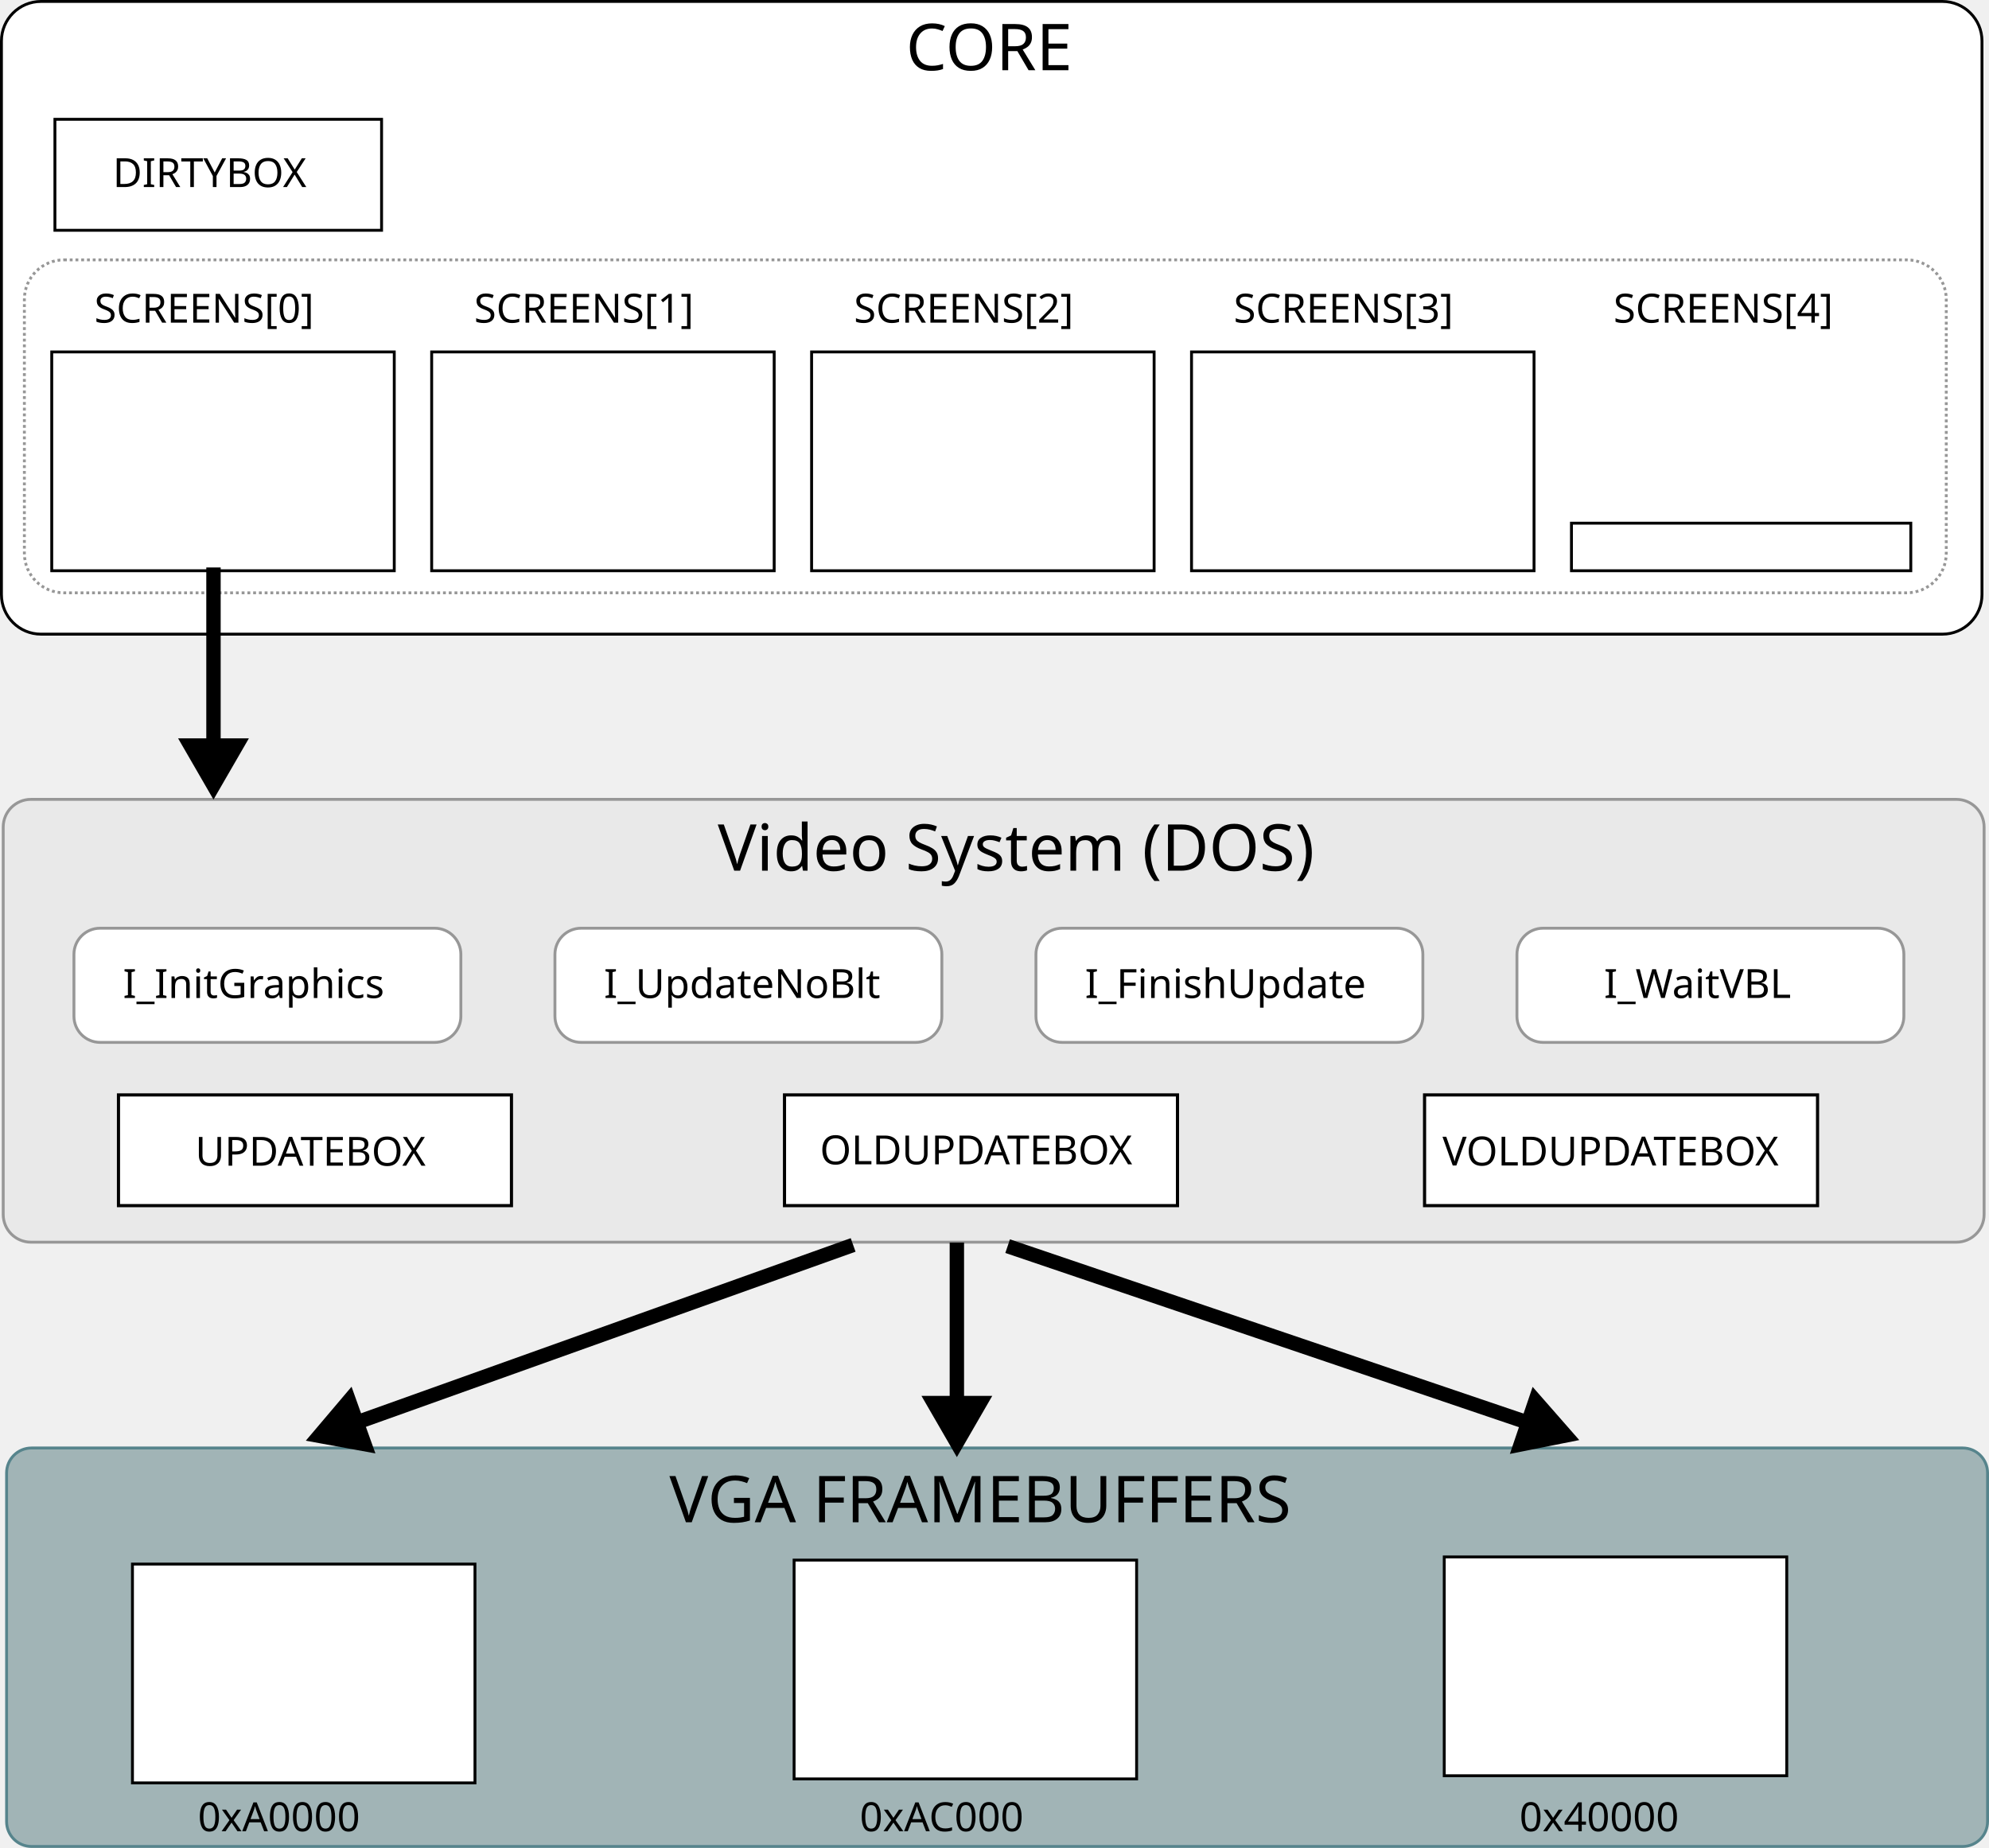
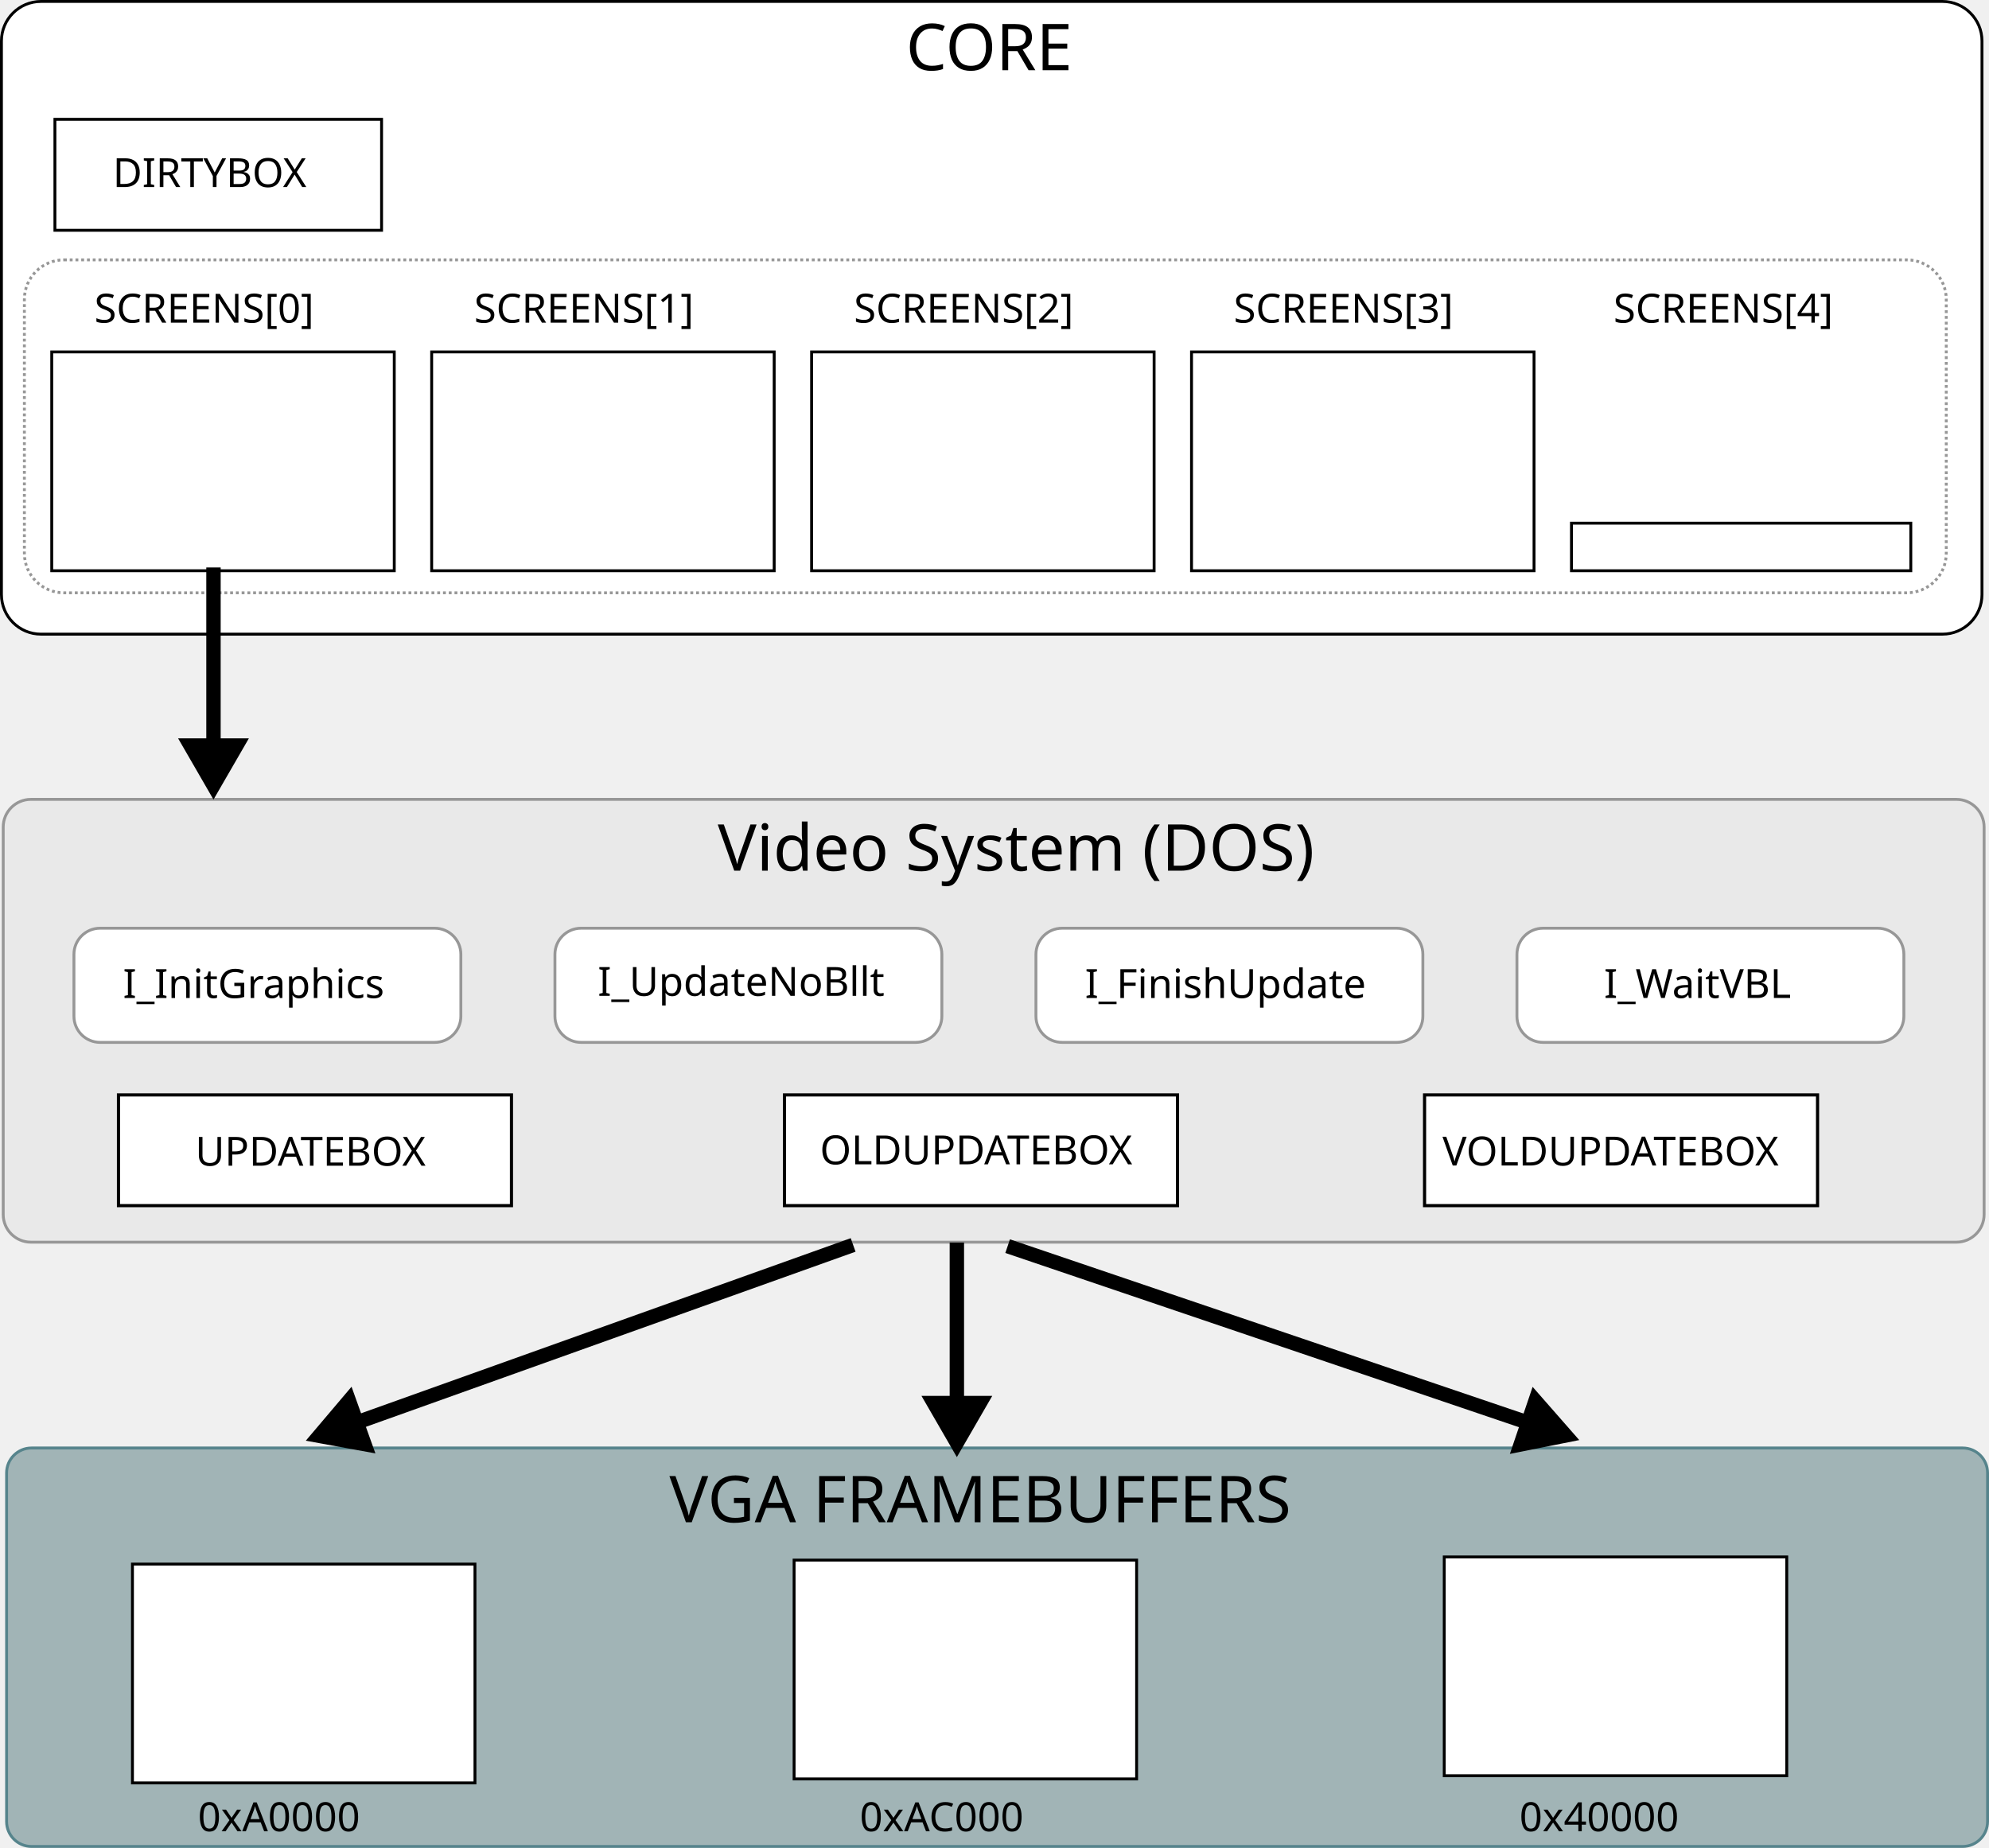
<svg xmlns="http://www.w3.org/2000/svg" width="195.159mm" height="181.333mm" viewBox="0 0 691.508 642.519" id="svg2" version="1.1">
  <defs id="defs4">
    <marker orient="auto" refY="0" refX="0" id="TriangleOutM" style="overflow:visible">
      <path id="path4949" d="m 5.77,0 -8.65,5 0,-10 8.65,5 z" style="fill:#000000;fill-opacity:1;fill-rule:evenodd;stroke:#000000;stroke-width:1pt;stroke-opacity:1" transform="scale(0.4,0.4)" />
    </marker>
    <marker orient="auto" refY="0" refX="0" id="TriangleOutM-5" style="overflow:visible">
      <path id="path4949-4" d="m 5.77,0 -8.65,5 0,-10 8.65,5 z" style="fill:#000000;fill-opacity:1;fill-rule:evenodd;stroke:#000000;stroke-width:1pt;stroke-opacity:1" transform="scale(0.4,0.4)" />
    </marker>
    <marker orient="auto" refY="0" refX="0" id="TriangleOutM-5-0" style="overflow:visible">
      <path id="path4949-4-3" d="m 5.77,0 -8.65,5 0,-10 8.65,5 z" style="fill:#000000;fill-opacity:1;fill-rule:evenodd;stroke:#000000;stroke-width:1pt;stroke-opacity:1" transform="scale(0.4,0.4)" />
    </marker>
    <marker orient="auto" refY="0" refX="0" id="TriangleOutM-5-7" style="overflow:visible">
      <path id="path4949-4-39" d="m 5.77,0 -8.65,5 0,-10 8.65,5 z" style="fill:#000000;fill-opacity:1;fill-rule:evenodd;stroke:#000000;stroke-width:1pt;stroke-opacity:1" transform="scale(0.4,0.4)" />
    </marker>
  </defs>
  <g id="layer1" transform="translate(-19.5,-34.71935)">
    <rect style="fill:#ffffff;fill-opacity:1;stroke:#000000;stroke-width:1;stroke-linecap:butt;stroke-miterlimit:4;stroke-dasharray:none;stroke-dashoffset:0;stroke-opacity:1" id="rect4136" width="688.571" height="220" x="20" y="35.219" ry="13.763" />
    <text xml:space="preserve" style="font-style:normal;font-weight:normal;font-size:22.5px;line-height:125%;font-family:Sans;letter-spacing:0px;word-spacing:0px;fill:#000000;fill-opacity:1;stroke:none;stroke-width:1px;stroke-linecap:butt;stroke-linejoin:miter;stroke-opacity:1" x="334.464" y="59.139" id="text4138">
      <tspan id="tspan4140" x="334.464" y="59.139">CORE</tspan>
    </text>
    <rect style="fill:#ffffff;fill-opacity:1;stroke:#979797;stroke-width:1;stroke-linecap:butt;stroke-miterlimit:4;stroke-dasharray:1, 1;stroke-dashoffset:0;stroke-opacity:1" id="rect4794" width="668.178" height="115.773" x="27.975" y="125.073" ry="13.763" />
    <rect style="fill:#ffffff;fill-opacity:1;stroke:#000000;stroke-width:1;stroke-linecap:butt;stroke-miterlimit:4;stroke-dasharray:none;stroke-dashoffset:0;stroke-opacity:1" id="rect4165" width="119.081" height="76.08" x="37.489" y="157.085" ry="0" />
    <rect style="fill:#ffffff;fill-opacity:1;stroke:#000000;stroke-width:1;stroke-linecap:butt;stroke-miterlimit:4;stroke-dasharray:none;stroke-dashoffset:0;stroke-opacity:1" id="rect4165-7" width="119.081" height="76.08" x="301.665" y="157.085" ry="0" />
    <rect style="fill:#ffffff;fill-opacity:1;stroke:#000000;stroke-width:1;stroke-linecap:butt;stroke-miterlimit:4;stroke-dasharray:none;stroke-dashoffset:0;stroke-opacity:1" id="rect4165-8" width="119.081" height="76.08" x="169.577" y="157.085" ry="0" />
    <rect style="fill:#ffffff;fill-opacity:1;stroke:#000000;stroke-width:1;stroke-linecap:butt;stroke-miterlimit:4;stroke-dasharray:none;stroke-dashoffset:0;stroke-opacity:1" id="rect4165-73" width="119.081" height="76.08" x="433.753" y="157.085" ry="0" />
    <rect style="fill:#ffffff;fill-opacity:1;stroke:#000000;stroke-width:1;stroke-linecap:butt;stroke-miterlimit:4;stroke-dasharray:none;stroke-dashoffset:0;stroke-opacity:1" id="rect4165-73-4" width="117.979" height="16.539" x="565.841" y="216.626" ry="0" />
    <g id="g4596">
      <rect y="76.2" x="38.591" height="38.591" width="113.568" id="rect4224" style="fill:#ffffff;fill-opacity:1;stroke:#000000;stroke-width:1;stroke-linecap:butt;stroke-miterlimit:4;stroke-dasharray:none;stroke-dashoffset:0;stroke-opacity:1" />
      <text id="text4226" y="99.765" x="58.72" style="font-style:normal;font-weight:normal;font-size:14px;line-height:125%;font-family:Sans;letter-spacing:0px;word-spacing:0px;fill:#000000;fill-opacity:1;stroke:none;stroke-width:1px;stroke-linecap:butt;stroke-linejoin:miter;stroke-opacity:1" xml:space="preserve">
        <tspan y="99.765" x="58.72" id="tspan4228">DIRTYBOX</tspan>
      </text>
    </g>
    <g id="g4782" transform="translate(-2.205207,-81.59265)">
      <text id="text4226-9-5" y="228.497" x="582.65" style="font-style:normal;font-weight:normal;font-size:14px;line-height:125%;font-family:Sans;letter-spacing:0px;word-spacing:0px;fill:#000000;fill-opacity:1;stroke:none;stroke-width:1px;stroke-linecap:butt;stroke-linejoin:miter;stroke-opacity:1" xml:space="preserve">
        <tspan y="228.497" x="582.65" id="tspan4228-9-0">SCREENS[4]</tspan>
      </text>
      <text id="text4226-9-5-1" y="228.497" x="54.503" style="font-style:normal;font-weight:normal;font-size:14px;line-height:125%;font-family:Sans;letter-spacing:0px;word-spacing:0px;fill:#000000;fill-opacity:1;stroke:none;stroke-width:1px;stroke-linecap:butt;stroke-linejoin:miter;stroke-opacity:1" xml:space="preserve">
        <tspan y="228.497" x="54.503" id="tspan4228-9-0-7">SCREENS[0]</tspan>
      </text>
      <text id="text4226-9-5-4" y="228.497" x="186.539" style="font-style:normal;font-weight:normal;font-size:14px;line-height:125%;font-family:Sans;letter-spacing:0px;word-spacing:0px;fill:#000000;fill-opacity:1;stroke:none;stroke-width:1px;stroke-linecap:butt;stroke-linejoin:miter;stroke-opacity:1" xml:space="preserve">
        <tspan y="228.497" x="186.539" id="tspan4228-9-0-0">SCREENS[1]</tspan>
      </text>
      <text id="text4226-9-5-3" y="228.497" x="318.576" style="font-style:normal;font-weight:normal;font-size:14px;line-height:125%;font-family:Sans;letter-spacing:0px;word-spacing:0px;fill:#000000;fill-opacity:1;stroke:none;stroke-width:1px;stroke-linecap:butt;stroke-linejoin:miter;stroke-opacity:1" xml:space="preserve">
        <tspan y="228.497" x="318.576" id="tspan4228-9-0-1">SCREENS[2]</tspan>
      </text>
      <text id="text4226-9-5-5" y="228.497" x="450.613" style="font-style:normal;font-weight:normal;font-size:14px;line-height:125%;font-family:Sans;letter-spacing:0px;word-spacing:0px;fill:#000000;fill-opacity:1;stroke:none;stroke-width:1px;stroke-linecap:butt;stroke-linejoin:miter;stroke-opacity:1" xml:space="preserve">
        <tspan y="228.497" x="450.613" id="tspan4228-9-0-06">SCREENS[3]</tspan>
      </text>
    </g>
    <rect style="fill:#e9e9e9;fill-opacity:1;stroke:#979797;stroke-width:1;stroke-linecap:butt;stroke-miterlimit:4;stroke-dasharray:none;stroke-dashoffset:0;stroke-opacity:1" id="rect4136-6" width="688.69" height="153.962" x="20.617" y="312.661" ry="9.632" />
    <text xml:space="preserve" style="font-style:normal;font-weight:normal;font-size:22.5px;line-height:125%;font-family:Sans;letter-spacing:0px;word-spacing:0px;fill:#000000;fill-opacity:1;stroke:none;stroke-width:1px;stroke-linecap:butt;stroke-linejoin:miter;stroke-opacity:1" x="269.035" y="337.461" id="text4347">
      <tspan id="tspan4349" x="269.035" y="337.461">Video System (DOS)</tspan>
    </text>
    <g id="g4492" transform="translate(-86.00306,75.84319)">
      <rect y="339.577" x="146.694" height="38.496" width="136.627" id="rect4224-5-16" style="fill:#ffffff;fill-opacity:1;stroke:#000000;stroke-width:1.095;stroke-linecap:butt;stroke-miterlimit:4;stroke-dasharray:none;stroke-dashoffset:0;stroke-opacity:1" />
      <text id="text4226-2" y="364.197" x="173.378" style="font-style:normal;font-weight:normal;font-size:14px;line-height:125%;font-family:Sans;letter-spacing:0px;word-spacing:0px;fill:#000000;fill-opacity:1;stroke:none;stroke-width:1px;stroke-linecap:butt;stroke-linejoin:miter;stroke-opacity:1" xml:space="preserve">
        <tspan y="364.197" x="173.378" id="tspan4228-60">UPDATEBOX</tspan>
      </text>
    </g>
    <g id="g4486" transform="translate(5.519119,70.33019)">
      <rect y="345.09" x="286.725" height="38.496" width="136.627" id="rect4224-5-1" style="fill:#ffffff;fill-opacity:1;stroke:#000000;stroke-width:1.095;stroke-linecap:butt;stroke-miterlimit:4;stroke-dasharray:none;stroke-dashoffset:0;stroke-opacity:1" />
      <g id="g4482">
        <text xml:space="preserve" style="font-style:normal;font-weight:normal;font-size:14px;line-height:125%;font-family:Sans;letter-spacing:0px;word-spacing:0px;fill:#000000;fill-opacity:1;stroke:none;stroke-width:1px;stroke-linecap:butt;stroke-linejoin:miter;stroke-opacity:1" x="299.023" y="369.229" id="text4226-2-9">
          <tspan id="tspan4228-60-8" x="299.023" y="369.229">OLDUPDATEBOX</tspan>
        </text>
      </g>
    </g>
    <g id="g4477" transform="translate(80.97698,73.63802)">
      <rect y="341.782" x="433.794" height="38.496" width="136.627" id="rect4224-5" style="fill:#ffffff;fill-opacity:1;stroke:#000000;stroke-width:1.095;stroke-linecap:butt;stroke-miterlimit:4;stroke-dasharray:none;stroke-dashoffset:0;stroke-opacity:1" />
      <text id="text4226-2-8" y="366.331" x="440.027" style="font-style:normal;font-weight:normal;font-size:14px;line-height:125%;font-family:Sans;letter-spacing:0px;word-spacing:0px;fill:#000000;fill-opacity:1;stroke:none;stroke-width:1px;stroke-linecap:butt;stroke-linejoin:miter;stroke-opacity:1" xml:space="preserve">
        <tspan y="366.331" x="440.027" id="tspan4228-60-0">VOLDUPDATEBOX</tspan>
      </text>
    </g>
    <rect style="fill:#a1b4b6;fill-opacity:1;stroke:#56848c;stroke-width:1;stroke-linecap:butt;stroke-miterlimit:4;stroke-dasharray:none;stroke-dashoffset:0;stroke-opacity:1" id="rect4136-6-2" width="688.718" height="138.554" x="21.79" y="538.185" ry="8.668" />
    <text xml:space="preserve" style="font-style:normal;font-weight:normal;font-size:22.5px;line-height:125%;font-family:Sans;letter-spacing:0px;word-spacing:0px;fill:#000000;fill-opacity:1;stroke:none;stroke-width:1px;stroke-linecap:butt;stroke-linejoin:miter;stroke-opacity:1" x="252.231" y="564.011" id="text4347-5">
      <tspan id="tspan4349-5" x="252.231" y="564.011">VGA FRAMEBUFFERS</tspan>
    </text>
    <rect style="fill:#ffffff;fill-opacity:1;stroke:#000000;stroke-width:1;stroke-linecap:butt;stroke-miterlimit:4;stroke-dasharray:none;stroke-dashoffset:0;stroke-opacity:1" id="rect4165-8-2" width="119.081" height="76.08" x="65.549" y="578.552" ry="0" />
    <rect style="fill:#ffffff;fill-opacity:1;stroke:#000000;stroke-width:1;stroke-linecap:butt;stroke-miterlimit:4;stroke-dasharray:none;stroke-dashoffset:0;stroke-opacity:1" id="rect4165-8-2-8" width="119.081" height="76.08" x="295.582" y="577.168" ry="0" />
    <rect style="fill:#ffffff;fill-opacity:1;stroke:#000000;stroke-width:1;stroke-linecap:butt;stroke-miterlimit:4;stroke-dasharray:none;stroke-dashoffset:0;stroke-opacity:1" id="rect4165-8-2-2" width="119.081" height="76.08" x="521.616" y="576.065" ry="0" />
    <text xml:space="preserve" style="font-style:normal;font-weight:normal;font-size:14px;line-height:125%;font-family:Sans;letter-spacing:0px;word-spacing:0px;fill:#000000;fill-opacity:1;stroke:none;stroke-width:1px;stroke-linecap:butt;stroke-linejoin:miter;stroke-opacity:1" x="88.293" y="671.44" id="text4566">
      <tspan id="tspan4568" x="88.293" y="671.44">0xA0000</tspan>
    </text>
    <text xml:space="preserve" style="font-style:normal;font-weight:normal;font-size:14px;line-height:125%;font-family:Sans;letter-spacing:0px;word-spacing:0px;fill:#000000;fill-opacity:1;stroke:none;stroke-width:1px;stroke-linecap:butt;stroke-linejoin:miter;stroke-opacity:1" x="318.404" y="671.44" id="text4566-9">
      <tspan id="tspan4568-3" x="318.404" y="671.44">0xAC000</tspan>
    </text>
    <text xml:space="preserve" style="font-style:normal;font-weight:normal;font-size:14px;line-height:125%;font-family:Sans;letter-spacing:0px;word-spacing:0px;fill:#000000;fill-opacity:1;stroke:none;stroke-width:1px;stroke-linecap:butt;stroke-linejoin:miter;stroke-opacity:1" x="547.745" y="671.44" id="text4566-8">
      <tspan id="tspan4568-9" x="547.745" y="671.44">0x40000</tspan>
    </text>
    <g id="g4701" transform="translate(0,46.66401)">
      <rect ry="9.082" y="310.797" x="45.207" height="39.694" width="134.518" id="rect4639" style="fill:#ffffff;fill-opacity:1;stroke:#979797;stroke-width:1;stroke-linecap:butt;stroke-miterlimit:4;stroke-dasharray:none;stroke-dashoffset:0;stroke-opacity:1" />
      <text id="text4641" y="335.054" x="62.233" style="font-style:normal;font-weight:normal;font-size:14px;line-height:125%;font-family:Sans;letter-spacing:0px;word-spacing:0px;fill:#000000;fill-opacity:1;stroke:none;stroke-width:1px;stroke-linecap:butt;stroke-linejoin:miter;stroke-opacity:1" xml:space="preserve">
        <tspan y="335.054" x="62.233" id="tspan4643">I_InitGraphics</tspan>
      </text>
    </g>
    <g id="g4696" transform="translate(-0.3675232,47.15098)">
      <rect ry="9.082" y="310.31" x="212.802" height="39.694" width="134.518" id="rect4639-7" style="fill:#ffffff;fill-opacity:1;stroke:#979797;stroke-width:1;stroke-linecap:butt;stroke-miterlimit:4;stroke-dasharray:none;stroke-dashoffset:0;stroke-opacity:1" />
-       <text id="text4641-0" y="334.567" x="229.828" style="font-style:normal;font-weight:normal;font-size:14px;line-height:125%;font-family:Sans;letter-spacing:0px;word-spacing:0px;fill:#000000;fill-opacity:1;stroke:none;stroke-width:1px;stroke-linecap:butt;stroke-linejoin:miter;stroke-opacity:1" xml:space="preserve">
-         <tspan y="334.567" x="229.828" id="tspan4643-0">I_UpdateNoBlt</tspan>
+       <text id="text4641-0" y="333.824" x="227.674" style="font-style:normal;font-weight:normal;font-size:14px;line-height:125%;font-family:Sans;letter-spacing:0px;word-spacing:0px;fill:#000000;fill-opacity:1;stroke:none;stroke-width:1px;stroke-linecap:butt;stroke-linejoin:miter;stroke-opacity:1" xml:space="preserve">
+         <tspan y="333.824" x="227.674" id="tspan4643-0">I_UpdateNoBllt</tspan>
      </text>
    </g>
    <g id="g4691" transform="translate(2.572723,48.25358)">
      <rect ry="9.082" y="309.208" x="377.09" height="39.694" width="134.518" id="rect4639-2" style="fill:#ffffff;fill-opacity:1;stroke:#979797;stroke-width:1;stroke-linecap:butt;stroke-miterlimit:4;stroke-dasharray:none;stroke-dashoffset:0;stroke-opacity:1" />
      <text id="text4641-8" y="333.465" x="394.116" style="font-style:normal;font-weight:normal;font-size:14px;line-height:125%;font-family:Sans;letter-spacing:0px;word-spacing:0px;fill:#000000;fill-opacity:1;stroke:none;stroke-width:1px;stroke-linecap:butt;stroke-linejoin:miter;stroke-opacity:1" xml:space="preserve">
        <tspan y="333.465" x="394.116" id="tspan4643-7">I_FinishUpdate</tspan>
      </text>
    </g>
    <g id="g4686" transform="translate(-6.1035156e-5,49.35621)">
      <rect ry="9.082" y="308.105" x="546.891" height="39.694" width="134.518" id="rect4639-9" style="fill:#ffffff;fill-opacity:1;stroke:#979797;stroke-width:1;stroke-linecap:butt;stroke-miterlimit:4;stroke-dasharray:none;stroke-dashoffset:0;stroke-opacity:1" />
      <text id="text4641-5" y="332.362" x="577.149" style="font-style:normal;font-weight:normal;font-size:14px;line-height:125%;font-family:Sans;letter-spacing:0px;word-spacing:0px;fill:#000000;fill-opacity:1;stroke:none;stroke-width:1px;stroke-linecap:butt;stroke-linejoin:miter;stroke-opacity:1" xml:space="preserve">
        <tspan y="332.362" x="577.149" id="tspan4643-6">I_WaitVBL</tspan>
      </text>
    </g>
    <path style="fill:none;fill-rule:evenodd;stroke:#000000;stroke-width:5;stroke-linecap:butt;stroke-linejoin:miter;stroke-miterlimit:4;stroke-dasharray:none;stroke-opacity:1;marker-end:url(#TriangleOutM)" d="m 93.721,232.025 0,66.504" id="path4798" />
    <path style="fill:none;fill-rule:evenodd;stroke:#000000;stroke-width:5;stroke-linecap:butt;stroke-linejoin:miter;stroke-miterlimit:4;stroke-dasharray:none;stroke-opacity:1;marker-end:url(#TriangleOutM-5)" d="m 352.168,466.74 0,60.415" id="path4798-3" />
    <path style="fill:none;fill-rule:evenodd;stroke:#000000;stroke-width:5;stroke-linecap:butt;stroke-linejoin:miter;stroke-miterlimit:4;stroke-dasharray:none;stroke-opacity:1;marker-end:url(#TriangleOutM-5-0)" d="m 369.82,468.005 185.283,62.863" id="path4798-3-7" />
    <path style="fill:none;fill-rule:evenodd;stroke:#000000;stroke-width:5;stroke-linecap:butt;stroke-linejoin:miter;stroke-miterlimit:4;stroke-dasharray:none;stroke-opacity:1;marker-end:url(#TriangleOutM-5-7)" d="M 316.106,467.583 139.189,530.865" id="path4798-3-8" />
  </g>
</svg>
